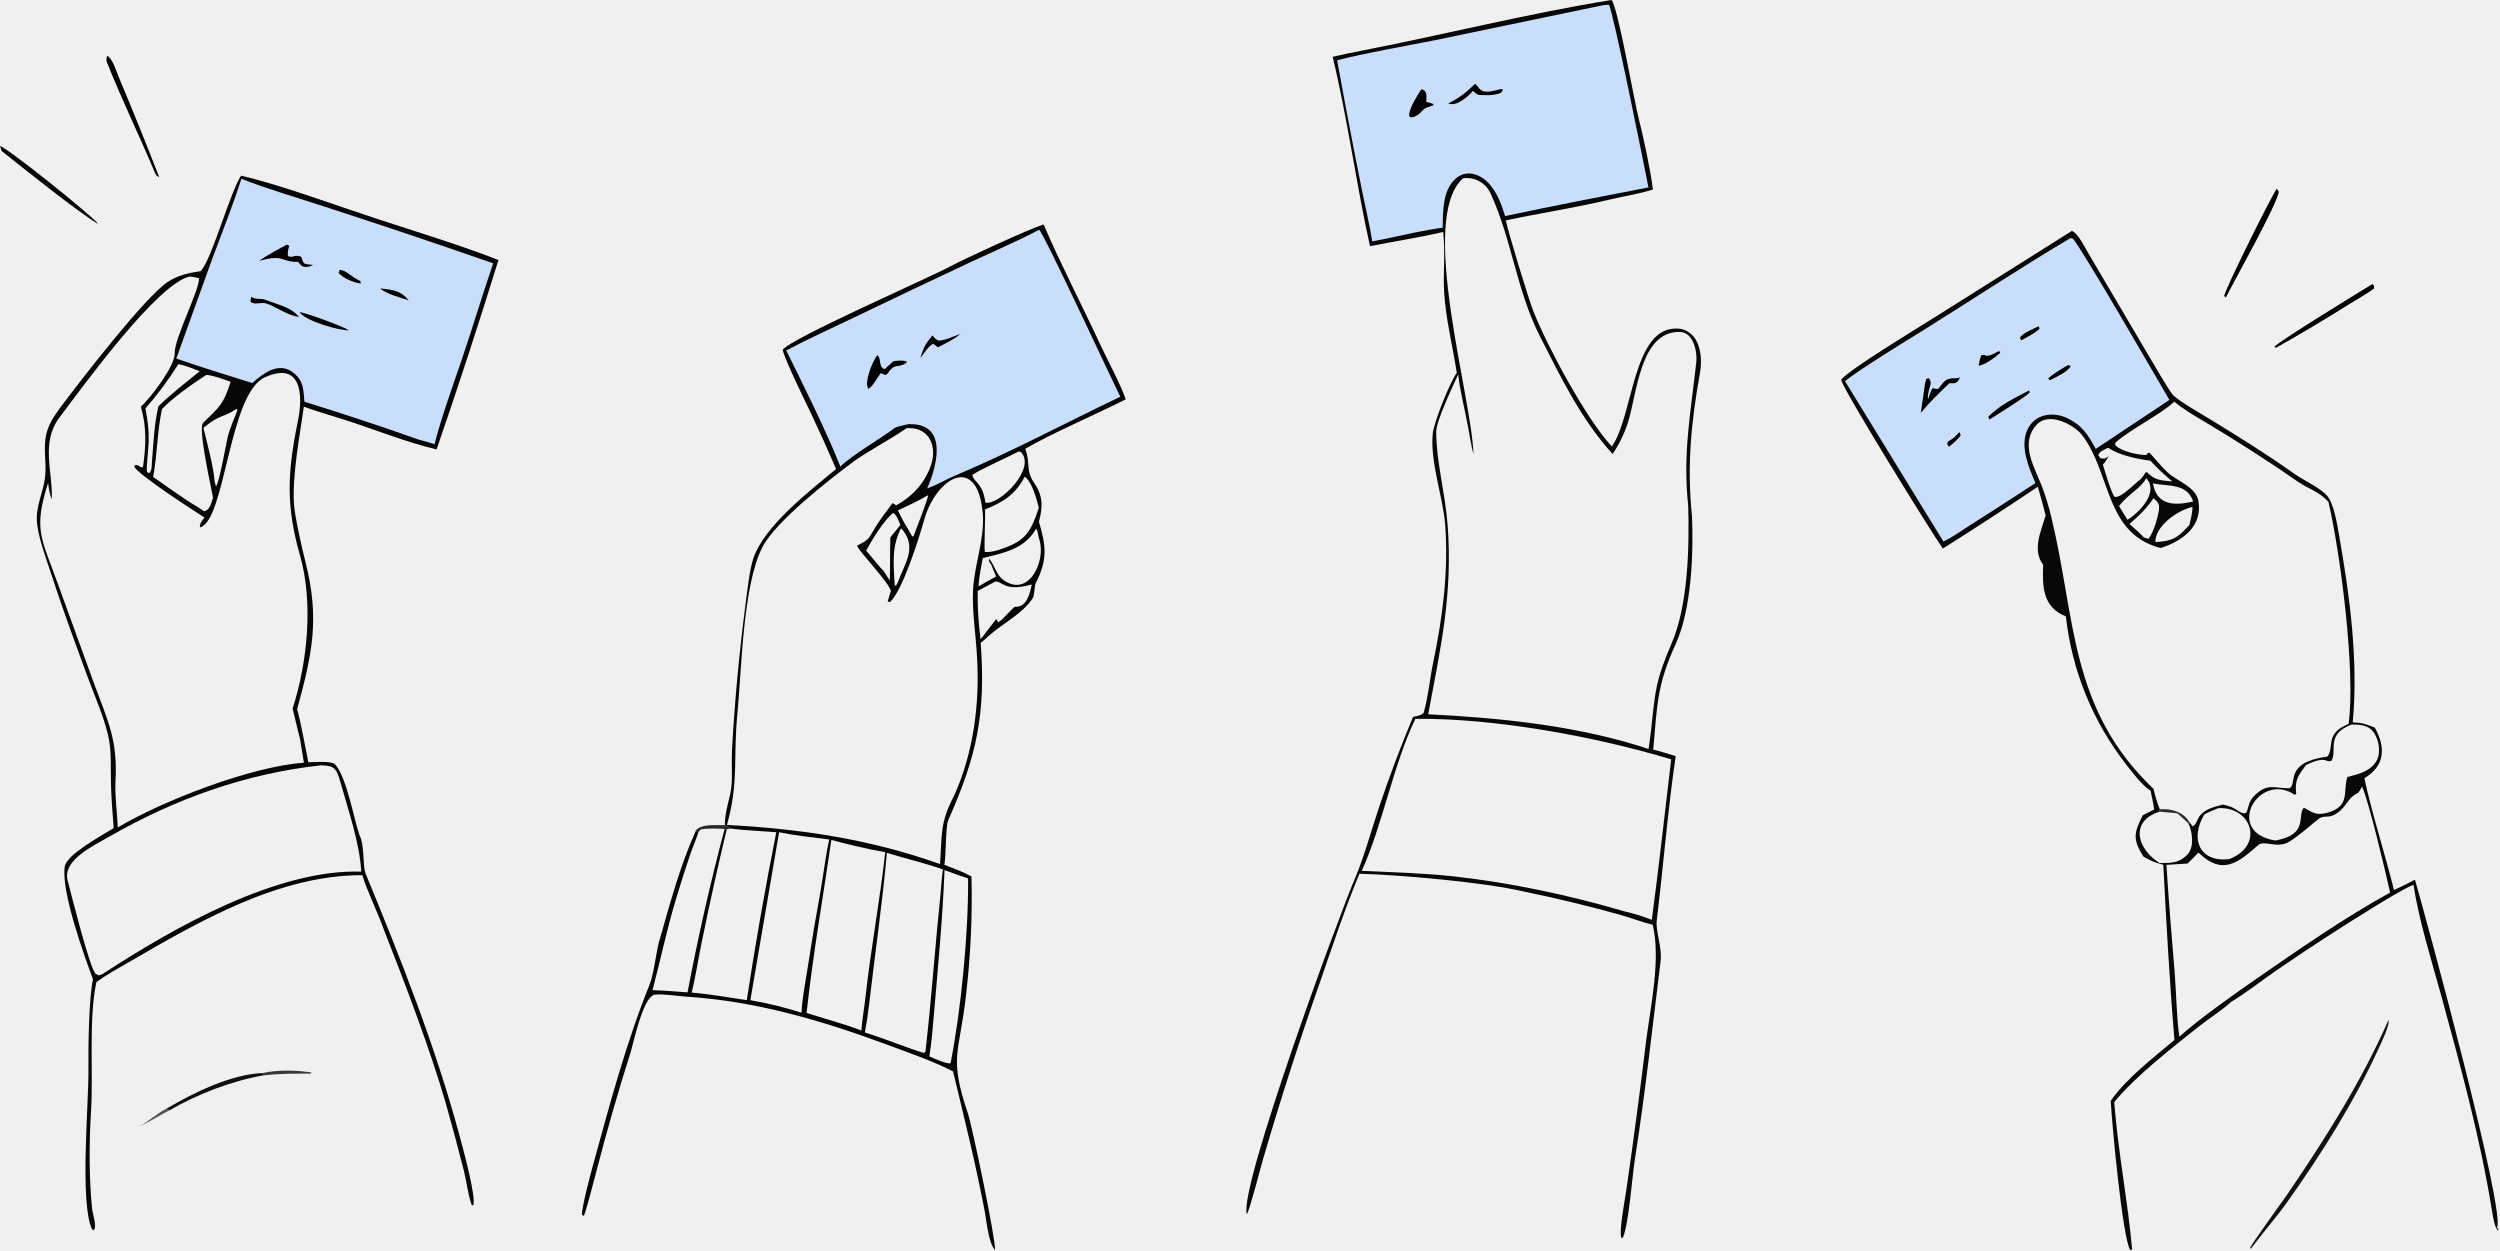
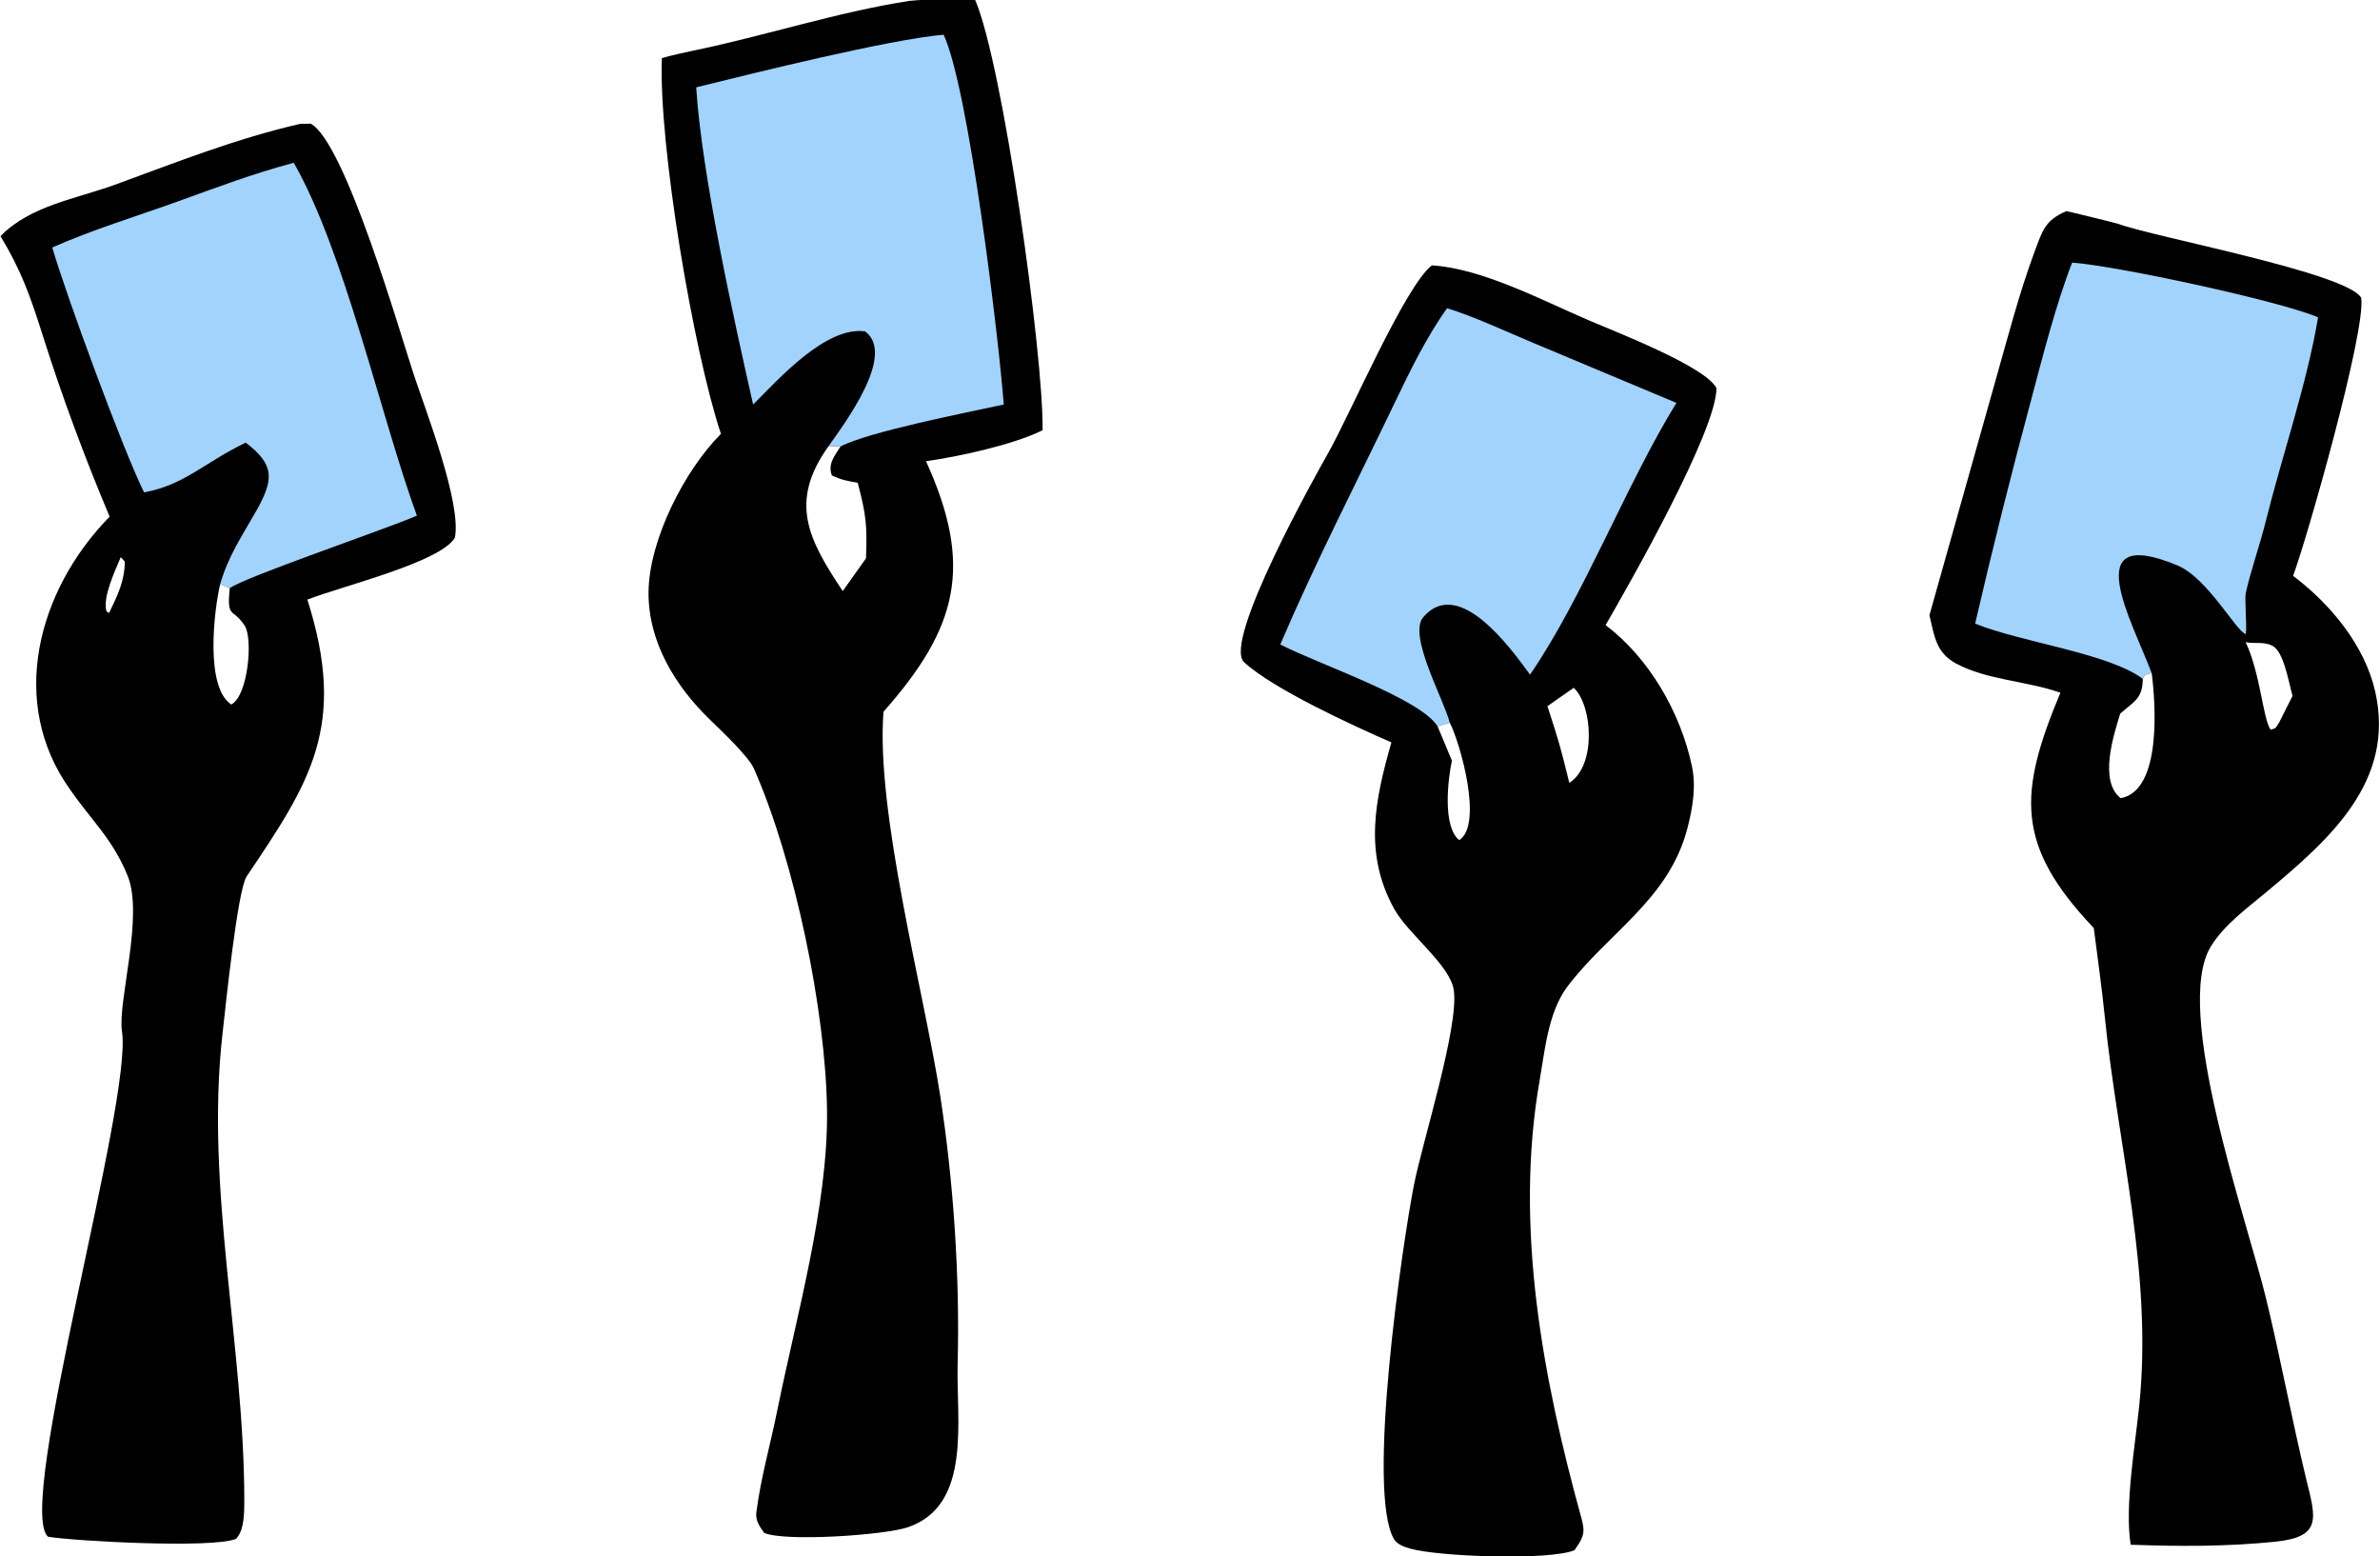
- <svg xmlns="http://www.w3.org/2000/svg" width="1293" height="647" viewBox="0 0 1293 647" fill="none">
-   <path d="M833.46 0C836.666 2.955 845.303 52.795 847.52 61.207C849.608 69.141 854.013 89.647 854.887 98.022C847.578 100.35 839.107 101.634 831.626 103.421C814.221 107.584 796.16 110.272 778.799 113.994C780.251 120.824 790.65 154.935 793.127 161.155C800.356 179.334 820.519 216.977 833.655 230.911C844.877 214.967 844.292 168.873 867.626 169.929C870.796 170.061 873.764 171.518 875.808 173.945C879.881 178.769 880.292 186.888 879.267 192.628C874.66 218.398 872.414 240.696 875.093 266.849C875.916 286.123 874.876 315.126 866.694 333.01C856.873 354.501 857.14 364.676 855.053 387.697C858.729 388.565 862.997 389.961 866.665 391.059C862.607 418.821 860.267 448.061 856.873 475.988C856.187 481.646 859.732 490.022 858.873 497.002C854.656 531.229 850.893 565.55 845.556 599.625C844.09 609.009 842.458 632.74 839.367 640.145L838.558 640.231C837.258 636.655 840.32 621.189 841.014 616.226C844.812 590.191 848.279 564.105 851.427 537.976C853.811 519.706 859.003 495.954 854.793 478.303C850.135 477.228 842.422 474.357 837.071 472.896C821.01 468.449 804.804 464.538 788.483 461.166C767.389 456.243 724.449 452.516 703.116 451.889C695.815 469.259 688.947 489.936 682.729 507.895C672.048 538.287 662.183 568.96 653.142 599.878C652.29 602.891 646.05 626.831 644.88 627.922C640.504 614.926 692.601 473.164 701.108 453.567C705.037 444.527 710.099 426.867 713.363 417.146C718.628 401.496 724.449 386.036 730.804 370.797C732.912 370.294 734.877 370.127 736.321 368.655C738.74 360.272 739.477 351.11 741.246 342.66C746.121 319.164 749.233 295.757 747.457 271.666C746.381 257.02 739.535 238.943 741.022 224.218C741.629 218.243 749.999 197.435 753.451 192.848C751.414 179.658 747.637 164.255 746.915 151.172C746.301 140.054 747.594 131.731 746.431 119.958C733.468 123.029 721.531 124.701 708.546 127.323C701.484 95.432 696.782 60.491 689.25 29.382C694.435 28.128 700.184 27.008 705.434 25.978C747.847 17.659 790.895 6.853 833.46 0ZM754.18 193.615C751.407 199.804 742.806 217.655 742.821 223.321C742.849 239.12 747.435 254.635 748.713 271.5C751.436 307.35 745.131 334.683 738.668 369.425C776.25 371.271 816.742 375.399 852.633 387.378C853.074 384.143 853.644 380.546 853.977 377.333C856.179 356.572 856.302 352.04 864.607 332.652C873.157 312.69 873.728 283.03 873.143 261.66C870.247 234.732 874.4 213.77 877.324 187.28C877.945 181.648 875.678 171.324 868.341 171.696C848.163 171.617 846.625 204.053 842.003 218.428C840.147 224.247 837.461 229.765 834.023 234.814C817.702 216.815 807.419 195.439 796.413 173.851C784.403 150.3 781.919 123.909 770.891 99.98C768.277 94.318 762.5 91.469 756.715 92.189C733.216 113.021 761.286 205.235 762.081 234.966C761.243 232.245 759.828 223.829 759.221 220.51C757.719 212.185 754.989 201.849 754.18 193.615ZM840.219 471.382C846.011 472.751 848.755 473.594 854.309 475.728C857.999 448.24 861.039 420.261 864.333 392.731C825.133 380.947 773.253 371.362 732.053 371.778C720.556 395.543 715.082 426.725 704.293 450.408C719.834 451.101 736.798 451.591 752.209 453.299C781.406 456.539 812.149 463.086 840.219 471.382Z" fill="black" fill-opacity="0.965" />
-   <path d="M828.946 2.723C829.986 2.557 831.062 2.534 832.117 2.474C834.038 4.392 850.843 87.892 852.576 96.938C827.589 101.781 803.468 106.392 778.445 111.761C776.654 106.09 774.943 101.101 771.274 96.322C766.732 90.413 758.629 86.76 752.397 92.803C746.07 98.937 746.294 109.533 746.15 117.769C741.896 118.275 736.906 119.303 732.638 120.069C725.019 121.75 717.386 123.343 709.738 124.849C708.193 115.307 705.947 106.137 704.069 96.682C699.7 74.892 695.533 53.06 691.576 31.189C705.506 27.494 727.756 23.679 742.25 20.778L828.946 2.723Z" fill="#C8DEFB" />
-   <path d="M735.173 46.122C738.459 46.955 737.664 49.813 737.679 52.69L741.326 53.73L741.29 54.467C736.559 56.177 737.599 55.172 733.844 59.075C732.024 60.101 731.223 60.851 729.273 60.627L728.738 59.487C729.287 55.198 732.819 49.732 735.173 46.122Z" fill="black" />
-   <path d="M762.803 43.456C764.211 43.897 764.442 45.528 765.908 46.529C768.919 48.59 773.368 46.541 776.798 46.004L777.297 46.641L776.257 48.047C774.437 48.838 771.216 49.315 769.259 49.213C764.377 48.958 764.94 49.882 761.821 46.987C759.279 49.97 753.314 55.314 749.017 53.496C754.801 50.636 758.188 47.958 762.803 43.456Z" fill="black" />
-   <path d="M124.667 90.85C145.089 95.586 173.613 106.188 194.408 113.002C213.4 119.226 239.493 127.226 257.797 134.489C247.666 167.307 237.003 199.96 225.813 232.431C209.379 228.587 192.848 221.672 176.691 216.645C170.137 214.606 163.607 212.653 157.141 210.344C154.968 225.949 151.166 245.187 152.028 260.522C152.384 266.862 156.244 283.797 158.042 290.915C165.454 320.257 161.469 338.123 153.676 366.851C155.46 372.836 158.111 387.56 159.494 394.264C162.35 394.136 171.727 393.473 173.339 395.333C179.513 402.453 182.981 423.734 186.027 432.219C188.606 436.954 187.501 447.956 189.084 451.797C207.273 495.932 225.03 540.663 237.527 586.795C239.035 592.365 246.684 620.011 244.68 623.472L243.945 623.161C242.237 618.624 241.267 611.039 239.99 605.773C236.998 593.954 233.836 582.172 230.504 570.44C222.542 542.874 209.244 507.982 198.593 480.972C195.642 472.475 189.381 459.65 187.394 452.635C144.396 452.588 103.465 476.233 67.216 497.283C61.492 500.606 55.158 504.081 49.85 507.939C45.734 527.386 48.335 554.526 47.074 574.789C46.08 590.761 46.011 609.103 47.62 625.061C47.917 628.001 50.31 634.286 48.499 636.294L47.584 635.774C41.111 621.839 45.971 570.578 45.745 552.727C45.608 541.964 45.933 516.521 48.086 506.422C43.554 494.394 31.464 460.816 33.495 448.175C34.503 441.905 52.462 432.217 58.796 428.305C58.163 420.612 57.603 412.845 57.383 405.128C57.151 397 57.795 388.164 55.901 380.22C53.484 370.091 48.95 359.955 45.351 350.179C38.653 331.977 31.96 313.823 25.98 295.369C23.455 287.579 20.332 279.459 19.229 271.317C18.005 262.288 22.455 254.948 23.356 246.342C24.17 238.564 22.003 230.946 24.295 223.2C25.952 217.603 29.472 213.081 32.925 208.487C42.806 195.345 75.032 153.686 86.613 145.9C91.901 142.345 97.502 141.142 103.693 140.263C109.105 135.409 118.998 99.41 124.667 90.85ZM157.183 394.495L155.199 382.354L151.33 366.495C159.016 342.64 162.153 311.68 155.147 287.226C147.741 261.377 148.684 243.904 154.101 217.626C156.845 204.317 155.935 186.598 136.989 195.143C118.243 203.596 116.621 269.437 103.403 272.774C103.24 270.695 104.345 269.668 105.736 267.658C98.927 263.294 73.768 247.022 69.547 241.674L69.613 240.542C72.906 240.35 72.124 242.437 73.992 241.413C75.445 230.481 76.02 221.24 72.841 210.359C78.138 205.583 90.633 189.043 90.349 182.709C90.014 175.275 103.756 148.744 102.862 143.859C101.202 143.505 99.868 143.208 98.183 143.009C81.279 146.59 42.44 200.543 30.849 215.793C20.9 228.881 27.377 243.957 26.797 258.33C25.551 255.414 25.336 252.908 24.873 249.781C17.215 273.781 21.32 278.112 29.56 300.938L48.605 353.413C55.996 373.534 60.987 382.707 59.709 404.704C59.354 410.815 60.674 421.359 60.918 427.972C83.545 414.353 130.14 396.264 157.183 394.495ZM166.039 395.817C126.719 400.131 90.494 413.227 56.341 432.793C48.194 437.461 32.263 444.93 34.968 455.3C36.895 462.685 46.054 499.429 49.355 503.583L51.067 504.486C52.51 504.03 52.769 504.052 54.011 503.135C90.124 479.603 143.474 449.378 186.844 450.808C186.016 436.04 180.155 419.042 176.087 404.665C174.137 397.773 173.215 395.955 166.039 395.817ZM75.231 211.228C76.376 217.848 77.023 221.527 76.894 228.379C76.825 231.999 75.585 241.562 76.017 244.209L77.182 244.69C78.764 242.891 78.362 241.295 78.624 238.431C79.35 229.173 79.787 219.12 81.926 210.151C88.251 203.905 96.309 197.679 103.289 192.017C99.713 190.625 96.025 189.02 92.268 188.338C87.2 196.405 81.504 204.058 75.231 211.228ZM83.762 211.618C81.263 223.271 81.43 234.742 79.203 246.647C86.362 251.615 95.273 258.235 102.66 262.461L105.519 264.426C108.642 263.833 109.087 260.416 110.18 257.475C109.385 252.731 102.256 221.441 105.026 218.722C113.535 210.369 115.452 209.434 119.287 197.466C115.69 196.208 110.348 194.123 106.692 193.902C100.154 198.133 88.951 205.927 83.762 211.618ZM110.965 248.811L111.684 251.61C113.616 249.25 116.84 229.338 118.077 224.871C119.342 220.294 121.352 216.232 122.831 211.96L122.308 211.477C115.254 216.305 113.736 214.092 105.209 221.315C106.92 228.288 110.65 242.238 110.965 248.811Z" fill="black" fill-opacity="0.969" />
-   <path d="M124.857 92.454C136.501 97.219 154.914 102.624 167.494 106.759C196.797 116.258 225.997 126.072 255.09 136.199C249.261 153.046 243.987 170.978 238.129 188.008C233.901 200.298 227.726 217.624 224.749 229.744C222.124 228.839 218.703 227.962 215.974 227.183C197.901 220.695 175.819 213.497 157.438 207.76C156.998 203.071 157.147 198.507 153.913 194.836C145.935 185.778 137.052 192.263 130.483 198.102C118 194.227 103.391 189.694 91.174 185.45L109.897 133.534C114.827 120.191 120.621 105.858 124.857 92.454Z" fill="#C8DEFB" />
-   <path d="M147.956 126.711C148.936 126.517 148.433 126.552 149.599 127.134C148.973 129.407 148.73 130.008 148.874 132.341C151.335 133.885 152.317 131.218 155.864 132.847C157.012 137.372 157.641 136.413 162.044 137.039C160.133 137.925 157.551 138.678 155.833 137.347L154.185 135.455C144.218 135.353 147.438 131.354 134.117 134.901C137.611 132.215 143.939 128.947 147.956 126.711Z" fill="black" />
-   <path d="M129.902 153.549C133.232 155.318 134.526 154.004 137.45 155.139C142.652 157.158 149.332 158.643 153.307 162.477C153.764 162.909 154.216 163.346 154.664 163.786C149.83 163.844 142.281 158.306 137.663 156.935C135.033 156.154 131.763 157.941 129.543 156.06L129.902 153.549Z" fill="black" />
-   <path d="M154.99 161.412C158.198 161.77 177.23 168.684 180.422 170.814C175.735 171.184 157.219 165.753 154.99 161.412Z" fill="black" />
-   <path d="M175.646 139.58C179.301 139.795 181.206 142.967 186.439 145.404L186.605 146.629C182.967 146.228 177.691 143.94 175.146 141.276L175.646 139.58Z" fill="black" />
-   <path d="M196.633 149.169C203.019 149.857 207.368 150.277 211.347 155.305C207.103 153.975 199.323 151.821 196.633 149.169Z" fill="black" />
-   <path d="M1071.59 119.419C1074.88 120.75 1078.17 127.766 1080.22 131.195L1111.6 184.457C1114.63 189.52 1120.46 199.811 1123.62 204.007C1125.72 206.791 1139.83 214.867 1143.52 217.125C1158.05 226.001 1172.39 234.938 1186.3 244.805C1191.22 248.29 1198.15 251.323 1202.63 255.441L1203 255.782C1207.12 259.556 1208.92 272.019 1209.9 277.618C1215.4 308.884 1219.75 341.787 1216.85 373.565C1221.97 373.844 1223.57 374.435 1228.29 376.345C1233.92 386.779 1233.6 395.977 1222.88 402.49C1226.24 418.9 1233.83 442.695 1238.16 460.293C1241.51 458.894 1245.7 456.638 1249.02 454.977C1254.81 474.896 1296.32 627.488 1291.4 635.182L1291.57 635.702L1292.14 634.936C1292.07 635.911 1292.26 635.861 1291.82 636.41C1290.11 634.481 1289.29 628.875 1288.86 626.217C1282.85 588.855 1272.8 552.265 1262.85 515.835C1257.86 497.536 1251 476.139 1248.28 457.618C1242.96 459.697 1232.73 466.123 1227.48 469.296C1210.46 479.756 1193.71 490.652 1177.24 501.972C1170.5 506.588 1160.61 514.289 1153.98 518.125C1150.29 521.765 1141.66 527.342 1137.18 530.933C1123.45 541.935 1104.54 556.469 1093.46 570.051C1095.61 596.88 1100.51 621.073 1102.73 646.263L1101.72 646.552C1097.67 639.538 1092.3 581.219 1091.67 569.371C1099.51 557.929 1113.92 546.883 1124.63 537.882C1122.16 508.863 1120.38 476.566 1118.86 447.283C1114.17 445.943 1112.9 445.492 1108.65 443.109C1102.98 434.35 1103.58 430.734 1108.24 421.655L1114.13 418.692C1113.77 415.797 1112.86 411.857 1112.27 408.907C1108.37 406.761 1102.45 399.027 1099.61 395.327C1082.35 373.191 1071.57 346.701 1068.46 318.803C1056.36 313.995 1056.26 303.201 1056.74 292.115C1050.98 284.566 1055.51 274.94 1058.01 266.626C1056.78 261.636 1055.43 256.678 1053.95 251.756C1037.74 262.649 1021.37 273.305 1004.84 283.717C998.974 275.488 952.704 200.685 952.213 196.375C956.597 190.971 991.369 169.913 999.58 164.752L1071.59 119.419ZM1113.81 408.015C1114.86 412.33 1115.43 414.469 1117.08 418.557L1116.88 419.798C1101.37 424.71 1105.22 439.157 1117.01 446.399C1122.75 446.273 1126.86 446.529 1131.23 442.11C1135.02 438.287 1133.95 430.29 1131.89 425.903L1132.35 425.237L1134.03 427.36C1135.42 426.906 1136.03 425.042 1136.93 423.269C1139.32 418.601 1144.89 417.398 1149.71 416.107C1151.19 416.475 1154.33 417.292 1155.45 418.047C1165.45 424.76 1159.89 417.204 1166.26 411.219C1173.13 404.767 1176.22 407.83 1184.18 407.684C1188.41 405.265 1181.12 394.326 1203.7 391.298C1207.56 386.611 1202.12 379.403 1214.67 374.43C1218.44 348.043 1210.49 286.09 1204.26 259.517C1198.54 253.524 1194.46 253.296 1188.47 249.131C1172.83 238.245 1156.9 228.096 1140.55 218.314C1135.1 215.055 1129.41 211.815 1124.54 207.739C1117.08 214.675 1102.46 221.626 1094.1 228.888L1094.03 230.165C1096.64 233.366 1106.09 235.453 1110.15 235.312L1110.91 234.173L1111.88 234.266C1114.25 236.939 1118.66 242.143 1121.08 244.35C1125.88 248.755 1135.57 251.75 1136.96 258.874C1139.58 272.278 1128.21 280.124 1117.42 283.434C1088.68 275.955 1091.92 245.066 1077.07 225.305C1072.69 219.486 1059.65 212.874 1053.43 219.582C1044.25 229.488 1052.5 242.003 1056.26 252.001C1058.12 257.012 1059.67 262.129 1060.91 267.326C1073.73 320.235 1070.22 366.513 1113.81 408.015ZM1137.02 440.952C1135.27 442.752 1133.23 444.934 1131.43 446.628L1120.47 447.301C1121.66 465.656 1123.14 484.242 1124.71 502.564C1125.4 510.633 1125.88 528.744 1127.18 536.141C1137.62 526.808 1155.53 514.173 1167.17 506.111C1188.46 491.36 1213.39 474.077 1236.15 461.646C1234.18 452.445 1225.03 413.889 1221.65 406.844C1220.99 407.971 1220.17 409.86 1219.2 410.301C1214.5 412.437 1213.71 416.956 1209.07 420.344C1204.44 423.727 1202.37 421.281 1199.36 423.422C1194.11 427.508 1189.73 431.714 1184.1 435.268C1177.96 439.144 1171.1 434.394 1168.08 436.986C1157.92 445.717 1149.86 453.358 1137.02 440.952ZM1095.96 261.681C1097.32 263.911 1098.91 266.711 1100.34 268.833C1106.46 265.042 1116.77 254.603 1110.01 247.294C1107.56 252.288 1101.31 255.013 1095.96 261.681ZM1113.52 249.957C1115.2 260.669 1123.53 261.602 1132.54 259.776C1133.14 259.661 1133.73 259.519 1134.32 259.353C1130.97 249.601 1121.15 251.785 1113.52 249.957ZM1132.4 271.454C1133.03 268.616 1133.99 265.018 1133.93 262.193C1126.19 263.907 1114.63 272.107 1114.74 280.363C1123.74 279.915 1126.41 278.108 1132.4 271.454ZM1108.84 278.015L1111.16 278.665C1113.68 275.951 1116.65 266.205 1116.69 262.249C1116.7 259.961 1115.39 259.265 1113.83 257.679C1109.71 263.456 1106.76 266.395 1101.36 270.98C1103.75 273.117 1106.76 275.673 1108.84 278.015ZM1089.92 231.713C1087.57 233.078 1086.1 233.331 1085.22 235.401L1086.37 237.002C1089.09 237.292 1087.98 237.425 1090.75 236.035C1089.66 237.233 1089.24 238.608 1087.61 240.335C1088.7 243.787 1091.82 254.671 1093.65 256.976C1097.04 257.72 1103.72 250.362 1106.97 247.995L1107.26 247.673C1108.5 246.313 1108.75 245.942 1109.62 244.343L1110.47 244.25C1114.59 248.611 1117.96 248.441 1123.55 249.008C1119.26 245.347 1115.98 242.531 1112.19 238.262C1105.98 237.577 1095.65 235.346 1090.63 231.748L1089.92 231.713ZM1152.95 444.343C1171.37 437.237 1164.56 417.119 1147.38 417.974C1144.85 418.989 1142.53 419.85 1140.14 421.173C1132.52 433.673 1137.41 446.139 1152.95 444.343ZM1216.22 374.755C1202.55 379.924 1209.09 388.202 1205.82 393.47C1204.56 393.813 1204.27 393.799 1203.03 393.304C1200.21 392.179 1195.53 394.337 1192.7 395.634C1188.61 401.168 1186.76 403.349 1187.6 410.522L1186.89 411.097C1168.46 398.545 1149.87 430.292 1176.75 434.712C1194.45 431.627 1187.8 421.656 1191.58 417.716C1196.17 420.353 1198.05 421.799 1203.43 420.413C1216.08 417.151 1211.49 408.843 1214.11 401.853C1219.8 400.389 1226.15 398.907 1229.2 393.405C1232.02 388.339 1229.81 378.393 1224.32 375.96C1221.7 374.801 1219.03 374.68 1216.22 374.755Z" fill="black" fill-opacity="0.965" />
-   <path d="M1070.85 123.149L1071.96 123.322C1075.44 126.244 1116.82 197.974 1122 206.839L1083.91 232.169C1080.04 225.006 1076.96 220.016 1069.37 216.344C1061.52 212.545 1051.86 214.207 1048.32 222.831C1044.8 231.4 1049.35 241.872 1052.72 249.837C1041.83 256.953 1030.89 264.01 1019.91 271.007C1014.72 274.216 1010.77 277.372 1005.12 280.063L954.235 197.136C961.544 191.116 986.69 175.803 995.832 170.103C1020.39 154.785 1046.04 137.792 1070.85 123.149Z" fill="#C8DEFB" />
-   <path d="M1012.66 195.62L1013.76 195.023C1012.26 198.464 1011.5 198.274 1008.17 198.223C1002.46 203.777 998.475 207.429 993.435 213.558L995.421 199.849C995.486 198.35 995.904 197.354 996.359 195.937L997.464 195.571C1000.31 198.23 996.446 201.759 997.175 206.539C997.955 204.175 998.309 202.8 999.66 200.644C1000.98 201.187 1000.93 201.131 1002.38 201.177C1006.4 196.232 1006.23 195.52 1012.66 195.62Z" fill="black" />
-   <path d="M1049.4 201.964L1049.81 202.937C1047.43 205.542 1032.71 214.515 1028.89 216.996L1028.37 215.461C1035.22 208.884 1041.08 206.406 1049.4 201.964Z" fill="black" />
-   <path d="M1033.58 181.69L1034.55 181.864L1034.35 182.65C1031.74 184.94 1026.77 188.679 1023.35 189.137C1023.75 186.951 1023.87 185.765 1024.78 183.698L1026.83 183.556L1026.53 183.933C1029.1 184.406 1031.1 182.943 1033.58 181.69Z" fill="black" />
-   <path d="M1069.49 188.861L1070.97 189.245C1069.99 192.068 1062.99 195.25 1060.16 196.689L1059.33 195.801C1061.84 193.269 1066.34 190.784 1069.49 188.861Z" fill="black" />
-   <path d="M1054.41 168.747C1054.59 168.992 1054.72 169.701 1054.81 170.046C1052.78 172.178 1048.2 174.471 1045.49 175.999L1044.64 174.844C1045.89 172.314 1051.43 170.244 1054.41 168.747Z" fill="black" />
-   <path d="M1013.29 223.503C1013.74 223.969 1013.79 224.359 1014.05 225.04C1012.83 227.242 1010.01 229.346 1007.99 231.073L1007.1 229.676L1007.44 228.441C1010.23 226.705 1011.19 226.04 1013.29 223.503Z" fill="black" />
-   <path d="M1117.08 418.556C1122.93 418.103 1129.29 419.82 1132.35 425.237L1131.89 425.903C1130 424.098 1128.02 422.363 1126.08 420.625L1116.88 419.797L1117.08 418.556Z" fill="black" fill-opacity="0.804" />
-   <path d="M432.428 242.569C428.266 232.898 423.939 223.299 419.45 213.777C416.447 207.553 406.214 186.767 404.788 180.945C408.457 175.244 480.233 143.792 491.361 137.84C498.647 133.942 531.841 118.54 539.75 116.078C548.66 136.863 559.391 157.353 568.907 177.895C572.619 185.91 579.457 198.523 582.243 206.516C568.628 213.445 541.702 225.208 530.213 232.168C533.187 239.532 530.132 242.932 535.058 250.085C539.511 256.55 539.357 262.369 537.332 269.796C541.05 282.402 541.9 289.467 535.661 301.629C534.967 302.982 535.139 307.884 534.091 309.445C528.861 317.248 519.818 321.806 512.689 327.722C510.888 329.216 509.045 331.113 507.219 332.497C509.918 369.506 505.167 391.048 490.421 424.216C489.102 427.183 489.282 442.575 488.453 447.293C493.062 449.089 498.175 450.894 502.452 453.307C502.952 473.777 502.011 494.256 499.635 514.592C496.259 545.2 490.546 546.088 500.619 575.923C502.837 582.49 515.305 642.355 514.594 646.48C511.232 642.926 510.251 631.483 509.281 626.383C504.654 602.067 498.703 578.192 492.914 554.129C483.101 549.007 468.648 543.957 458.226 540.1C424.897 527.754 390.859 517.785 355.206 515.495C351.418 515.249 340.153 513.602 337.916 514.671C332.069 517.474 327.686 539.442 325.997 544.766C319.563 565.037 313.981 584.513 308.647 605.05C307.752 608.511 302.907 627.228 301.981 628.839L301.013 628.319C300.675 625.213 305.462 607.08 306.518 603.259C315.212 571.784 323.636 539.811 335.864 509.506C338.561 502.824 339.212 491.547 341.621 484.421C346.67 466.659 351.945 447.451 359.49 430.581C359.848 429.78 359.627 430.408 359.909 429.436L361.181 430.528C360.536 432.797 358.2 438.377 357.266 441.09C354.536 449.062 351.97 457.09 349.571 465.168C344.569 481.847 341.84 495.679 337.483 512.1C343.547 512.309 349.549 512.8 355.599 513.248C360.973 484.844 367.367 456.642 374.769 428.697L375.863 428.935C371.25 448.181 366.966 467.504 363.015 486.897C361.281 495.13 359.71 505.511 357.737 513.342C368.29 514.353 375.914 515.712 386.236 517.272C390.66 488.21 395.751 459.252 401.504 430.422C394.954 429.876 383.855 429.402 377.87 428.526C376.873 427.547 376.163 427.336 374.906 426.773C374.869 418.811 377.695 413.239 378.332 406.385C378.812 401.218 378.254 393.129 378.611 387.22C380.015 362.515 382.305 337.868 385.477 313.327C386.394 306.623 387.634 294.665 389.658 288.721C395.432 271.755 418.993 253.794 432.428 242.569ZM375.963 426.658C414.019 428.658 450.024 433.996 486.184 446.904C487.256 431.448 486.106 425.533 493.39 411.678C503.551 389.375 506.879 363.253 505.267 338.976C504.65 327.856 502.681 315.971 503.276 304.879C503.966 292.029 509.362 278.548 508.283 265.69C505.644 234.22 484.119 246.911 477.944 268.985C475.325 278.349 466.694 305.789 460.324 311.333L459.125 311.181C459.206 310.635 460.724 305.284 460.789 305.88C460.33 301.684 443.474 284.411 443.279 282.189C449.062 279.335 449.055 279.001 452.292 273.439C454.656 269.377 458.753 264.09 461.613 260.218C462.473 260.664 462.747 260.823 463.531 261.39C472.036 256.614 478.619 249.562 481.663 240.073C484.51 231.196 480.975 221.532 470.419 221.419L469.889 221.408C469.555 221.416 469.22 221.424 468.885 221.433C461.395 226.755 447.639 234.12 441.599 238.613C429.081 247.927 401.273 269.543 394.32 282.97C384.159 302.594 383.548 347.056 381.338 369.651C379.158 391.937 382.204 404.594 375.963 426.658ZM458.702 441.096C456.371 467.332 452.489 493.592 449.464 519.771C448.914 524.525 448.194 529.307 447.314 534.01C457.977 537.268 467.899 541.581 477.811 544.579L478.635 543.965C481.773 516.622 483.66 489.143 486.503 461.767C486.921 457.743 487.014 453.664 487.702 449.673C478.005 446.291 468.419 444.092 458.702 441.096ZM445.494 532.991C445.934 527.133 446.966 521.664 447.6 515.907C450.33 491.092 455.152 465.423 457.836 440.744C449.614 439.377 438.198 436.639 429.971 434.418C425.607 464.593 420.487 493.556 417.154 523.867C424.461 526.295 439.139 530.318 445.494 532.991ZM388.086 517.308C397.038 518.847 405.873 521.007 414.526 523.766C414.885 516.311 416.683 507.028 417.9 499.465C419.802 486.935 421.898 474.432 424.187 461.964C425.792 453.096 426.967 442.627 428.885 434.177C420.273 433.116 411.433 432.166 402.945 430.448L388.086 517.308ZM480.653 546.37C482.975 547.324 489.573 550.473 491.63 549.917C497.093 522.076 500.931 482.738 500.694 454.335C496.76 452.953 492.365 451.519 488.517 450.021C487.535 475.142 485.089 500.527 482.937 525.594C482.376 532.132 481.751 539.919 480.653 546.37ZM447.972 284.788C451.031 288.081 453.986 292.379 456.894 295.125L460.2 300.251C460.428 292.76 460.263 285.213 460.492 277.917L465.672 271.525C464.664 269.152 463.991 266.731 462.025 265.248C457.273 268.809 450.857 279.425 447.972 284.788ZM526.814 233.521C519.541 237.348 509.158 241.654 502.904 245.591C503.415 249.298 507.746 249.423 509.336 258.12L509.615 259.967C517.053 261.441 536.348 241.991 527.894 233.68L526.814 233.521ZM506.089 303.277C508.972 301.644 512.279 299.659 515.196 298.188L512.531 291.794C511.358 290.01 511.332 290.586 511.634 289.012C514.359 292.268 515.296 297.172 518.571 299.67C532.013 309.921 541.337 289.821 537.455 278.775C536.866 277.098 536.965 274.741 535.877 273.447C530.86 282.091 523.376 284.791 514.16 287.22C512.212 287.736 510.253 288.208 508.283 288.637C507.406 293.417 506.334 298.447 506.089 303.277ZM464.246 301.484C467.857 291.199 474.885 282.967 466.035 273.157C460.963 283.006 462.218 291.646 462.739 302.839L463.459 302.792L464.246 301.484ZM505.677 305.635C505.532 313.994 506.03 322.352 507.165 330.635L515.292 320.107C515.616 320.846 515.791 321.242 516.356 321.837L517.955 320.654C519.161 319.611 524.496 313.815 524.788 313.838C530.899 314.327 532.678 307.225 533.616 302.268C519.263 306.347 518.358 300.321 514.745 300.768L505.677 305.635ZM464.363 263.994C465.275 265.748 468.282 271.798 469.288 273.05L471.802 277.448L472.454 277.366C473.547 274.366 480.278 257.482 479.981 256.13C474.62 259.245 469.989 261.379 464.363 263.994ZM529.961 246.536C525.256 255.716 518.632 259.876 509.5 263.447C509.648 268.165 508.916 282.156 509.355 285.476C511.979 285.591 512.942 285.299 515.431 284.745C529.865 280.321 532.755 276.288 537.275 262.628C536.032 258.011 533.984 249.491 529.961 246.536Z" fill="black" fill-opacity="0.973" />
-   <path d="M537.433 118.841C539.503 119.804 575.433 197.313 579.407 205.195C550.992 218.748 522.804 233.886 493.852 246.017C488.855 248.111 484.766 250.825 479.527 252.57C479.552 252.65 495.282 218.925 470.407 219.372L469.69 219.39C468.26 219.683 463.602 220.687 462.614 221.432C454.59 227.473 441.431 234.795 434.618 241.311C428.623 225.679 414.26 196.454 406.63 181.273C417.314 175.566 430.217 169.734 441.238 164.439C461.639 154.606 482.092 144.883 502.597 135.27C513.994 129.948 526.429 124.629 537.433 118.841Z" fill="#C8DEFB" />
-   <path d="M453.8 183.656C456.046 185.779 454.153 189.664 457.512 190.947L462.073 186.815C464.831 186.516 466.17 186.227 468.928 186.891L468.682 187.829C463.498 190.631 463.466 187.767 459.801 192.028C459.359 193.243 459.102 193.202 457.985 193.956L455.526 193.004C453.516 195.577 451.364 199.915 449.094 201.155C446.81 197.685 451.261 186.781 453.8 183.656Z" fill="black" />
-   <path d="M482.281 173.453C483.505 174.944 483.631 175.254 485.289 176.141C488.706 176.219 493.18 173.892 496.67 172.702C493.421 175.593 488.993 177.601 485.086 179.616C484.309 178.993 483.49 178.405 482.689 177.81C480.264 178.77 477.931 182.768 475.972 185.25C477.771 179.54 478.422 178.066 482.281 173.453Z" fill="black" />
-   <path d="M1235.33 527.552C1236.23 529.986 1231.39 539.746 1230.19 542.361C1217.41 570.231 1200.91 596.389 1183.21 621.362C1177.21 629.822 1170.34 637.472 1164.21 645.765L1163.74 645.512C1164.29 643.518 1180.72 621.066 1183.2 617.425C1202.82 588.609 1221.24 559.503 1235.33 527.552Z" fill="black" fill-opacity="0.925" />
-   <path d="M1177.52 97.628L1178.58 99.042C1178.32 104.763 1155.01 146.166 1151.22 153.843L1150.31 153.025C1152.27 146.545 1174.51 101.972 1177.52 97.628Z" fill="black" />
-   <path d="M55.434 28.871C58.308 30.338 60.066 36.674 61.454 39.963C68.666 57.114 75.642 74.362 82.377 91.706C81.541 91.194 80.762 90.814 80.353 89.837C72.246 70.45 62.916 51.516 55.214 31.954C54.86 31.056 55.124 29.756 55.434 28.871Z" fill="black" />
-   <path d="M1227.04 146.895L1227.85 147.684L1227.86 149.2C1225.29 151.268 1217.75 155.62 1214.54 157.618C1202.21 165.372 1189.7 172.821 1177 179.959L1176.39 179.315C1177.65 177.122 1221.23 150.392 1227.04 146.895Z" fill="black" fill-opacity="0.98" />
-   <path d="M0 75.502C3.698 76.36 47.608 111.435 50.932 115.967C40.407 109.744 12.036 86.993 0.83 78.079C0.507 77.073 0.23 76.215 0 75.502Z" fill="black" fill-opacity="0.98" />
-   <path d="M86.066 573.417C100.152 565.138 119.29 555.675 135.826 554.967L136.118 556.231C120.538 558.817 101.403 566.113 87.787 574.233L86.066 573.417Z" fill="black" fill-opacity="0.933" />
-   <path d="M135.826 554.967C143.31 553.247 153.576 553.479 161.072 554.685L160.802 555.393L161.067 555.256C151.652 555.335 145.495 555.126 136.118 556.231L135.826 554.967Z" fill="black" fill-opacity="0.769" />
-   <path d="M359.909 429.436C363.214 425.95 369.452 426.93 374.906 426.773C376.163 427.336 376.874 427.547 377.87 428.526L375.863 428.935L374.769 428.697C371.207 428.611 365.51 428.203 362.249 429.084L361.181 430.528L359.909 429.436Z" fill="black" fill-opacity="0.839" />
-   <path d="M86.067 573.417L87.787 574.233C85.963 574.898 76.671 580.605 72.11 582.541C76.933 580.027 80.14 576.53 86.067 573.417Z" fill="black" fill-opacity="0.659" />
+ <svg xmlns="http://www.w3.org/2000/svg" preserveAspectRatio="none" overflow="visible" style="display: block;" width="94.1" height="61.5" viewBox="13.6 53.2 94.1 61.5" fill="none">
+   <g id="image 399 [Vectorized]" clip-path="url(#clip0_0_4)">
+     <path id="Vector" d="M0 0H118.942V118.942H0V0Z" fill="white" />
+     <path id="Vector_2" d="M49.554 53.235C50.372 53.15 51.317 53.177 52.148 53.18C53.245 55.681 54.864 67.228 54.822 70.205C53.675 70.779 51.478 71.255 50.212 71.43C52.099 75.573 51.469 78.014 48.532 81.332C48.218 85.289 50.139 92.43 50.773 96.504C51.301 99.894 51.555 103.711 51.463 107.101C51.402 109.35 52.036 112.69 49.505 113.564C48.578 113.884 44.621 114.146 43.814 113.79C43.643 113.552 43.464 113.3 43.503 112.991C43.676 111.624 44.06 110.296 44.333 108.946C45.074 105.271 46.343 100.863 46.299 97.099C46.253 93.173 45.019 87.218 43.403 83.57C43.193 83.097 42.111 82.073 41.674 81.651C40.298 80.32 39.219 78.563 39.242 76.588C39.267 74.532 40.668 71.784 42.104 70.35C41.005 67.04 39.632 58.894 39.769 55.497C40.151 55.387 40.607 55.285 40.999 55.204C43.835 54.62 46.697 53.678 49.554 53.235Z" fill="black" />
+     <path id="Vector_3" d="M41.126 56.652C43.43 56.084 48.73 54.765 50.909 54.571C51.91 56.722 53.096 66.636 53.286 69.19C51.855 69.499 47.919 70.271 46.83 70.849L46.366 70.826C46.989 69.94 49.048 67.211 47.801 66.297C46.25 66.092 44.41 68.159 43.377 69.19C42.595 65.73 41.345 60.091 41.126 56.652Z" fill="#A2D3FD" />
+     <path id="Vector_4" d="M46.366 70.827L46.83 70.85C46.587 71.24 46.324 71.538 46.491 71.993C46.892 72.179 47.081 72.203 47.512 72.284C47.848 73.552 47.888 73.965 47.84 75.268L46.92 76.564C45.573 74.539 44.766 73.048 46.366 70.827Z" fill="white" />
+     <path id="Vector_5" d="M25.471 58.095L25.89 58.09C27.257 58.846 29.422 66.388 29.966 68.025C30.432 69.43 31.855 73.087 31.585 74.454C31.004 75.432 27.137 76.358 25.752 76.901C27.347 81.901 25.853 84.127 23.352 87.841C22.989 88.379 22.513 93.049 22.398 94.055C21.701 100.162 23.263 106.41 23.259 112.547C23.259 112.995 23.256 113.707 22.928 114.028C21.989 114.413 16.525 114.115 15.496 113.941C14.196 112.754 18.854 96.737 18.423 93.968C18.242 92.803 19.3 89.41 18.643 87.809C18.037 86.333 17.242 85.67 16.355 84.385C13.938 80.988 15.048 76.576 17.934 73.621C16.939 71.257 16.055 68.878 15.281 66.432C14.803 64.924 14.442 63.891 13.619 62.534C14.8 61.321 16.623 61.06 18.169 60.493C20.605 59.601 22.933 58.679 25.471 58.095Z" fill="black" />
+     <path id="Vector_6" d="M25.214 59.634C27.224 63.139 28.659 69.682 30.083 73.583C28.753 74.155 23.253 76.015 22.68 76.452L22.302 76.293C22.642 75.145 23.14 74.438 23.724 73.408C24.434 72.152 24.47 71.576 23.315 70.696C21.711 71.464 20.883 72.378 19.296 72.662C18.458 70.969 16.241 64.938 15.666 62.983C17.259 62.277 18.937 61.771 20.576 61.182C22.176 60.607 23.568 60.073 25.214 59.634Z" fill="#A2D3FD" />
+     <path id="Vector_7" d="M22.304 76.293L22.683 76.453C22.559 77.687 22.805 77.206 23.275 77.931C23.609 78.449 23.409 80.699 22.746 81.047C21.697 80.367 22.062 77.322 22.304 76.293Z" fill="white" />
+     <path id="Vector_8" d="M18.375 75.221L18.534 75.398C18.529 76.178 18.241 76.743 17.912 77.431L17.809 77.365C17.653 76.796 18.144 75.779 18.375 75.221Z" fill="white" />
+     <path id="Vector_9" d="M95.3 61.546C95.34 61.544 97.274 62.019 97.354 62.049C98.742 62.569 106.431 63.99 106.957 64.975C107.149 66.299 104.798 74.54 104.263 75.963C105.741 77.072 107.102 78.715 107.513 80.546C108.312 84.105 105.682 86.395 103.21 88.459C102.44 89.102 101.552 89.741 101.017 90.602C99.479 93.077 102.44 101.421 103.192 104.512C103.773 106.904 104.216 109.323 104.795 111.716C105.171 113.229 105.393 113.949 103.571 114.137C101.651 114.335 99.767 114.327 97.842 114.258C97.601 112.74 98.014 110.375 98.18 108.767C98.72 103.528 97.343 98.557 96.819 93.394C96.701 92.226 96.533 91.049 96.384 89.883C93.275 86.612 93.401 84.553 95.064 80.58C93.704 80.108 92.163 80.083 90.94 79.428C90.144 79.001 90.082 78.343 89.885 77.519L92.463 68.367C92.948 66.665 93.423 64.816 94.035 63.169C94.37 62.267 94.469 61.908 95.3 61.546Z" fill="black" />
+     <path id="Vector_10" d="M95.528 63.58C97.242 63.7 103.729 65.088 105.251 65.744C104.824 68.325 103.82 71.245 103.18 73.819C102.961 74.704 102.597 75.732 102.397 76.616C102.337 76.885 102.442 77.791 102.396 78.263C102.024 78.179 100.889 76.046 99.687 75.547C95.708 73.897 97.903 77.754 98.671 79.801L98.396 79.883L98.323 80.035C96.991 79.024 93.496 78.585 91.693 77.85C92.37 74.924 93.099 72.01 93.879 69.11C94.354 67.334 94.869 65.274 95.528 63.58Z" fill="#A2D3FD" />
+     <path id="Vector_11" d="M98.323 80.033L98.397 79.882L98.672 79.8C98.832 81.006 99.079 84.458 97.446 84.749C96.586 84.074 97.153 82.301 97.428 81.408C97.992 80.911 98.308 80.818 98.323 80.033Z" fill="white" />
+     <path id="Vector_12" d="M102.387 78.582C102.735 78.659 103.09 78.542 103.452 78.729C103.895 78.958 104.081 80.133 104.242 80.706L103.713 81.757C103.54 82.013 103.63 81.959 103.375 82.046C103.064 81.59 102.974 79.818 102.387 78.582Z" fill="white" />
+     <path id="Vector_13" d="M70.212 63.689C72.185 63.809 74.554 65.06 76.397 65.853C77.463 66.312 81.024 67.681 81.465 68.541C81.473 70.221 78.027 76.28 77.081 77.908C78.805 79.21 80.046 81.364 80.494 83.481C80.668 84.304 80.521 85.147 80.318 85.933C79.586 88.765 77.186 90.052 75.547 92.228C74.808 93.248 74.681 94.719 74.473 95.909C73.464 101.682 74.595 107.673 76.137 113.248C76.296 113.825 76.173 114.004 75.852 114.474C74.872 114.888 70.484 114.734 69.354 114.411C69.132 114.348 68.842 114.248 68.718 114.041C67.612 112.184 69.042 102.391 69.503 100.045C69.842 98.321 71.293 93.775 71.079 92.334C70.932 91.337 69.273 90.126 68.717 89.115C67.51 86.921 67.966 84.812 68.613 82.544C67.068 81.873 63.902 80.413 62.788 79.373C61.921 78.565 65.664 71.9 66.12 71.094C66.995 69.548 69.147 64.519 70.212 63.689Z" fill="black" />
+     <path id="Vector_14" d="M70.814 65.384C71.797 65.677 73.197 66.324 74.182 66.737L79.882 69.125C77.9 72.339 76.204 76.791 74.095 79.867C73.335 78.824 71.271 75.959 69.873 77.594C69.256 78.314 70.687 80.835 70.919 81.763L70.436 81.906C69.75 80.804 65.742 79.458 64.219 78.675C65.58 75.487 67.203 72.335 68.702 69.208C69.319 67.921 69.986 66.54 70.814 65.384Z" fill="#A2D3FD" />
+     <path id="Vector_15" d="M75.822 80.386C76.57 81.084 76.724 83.468 75.647 84.144C75.288 82.692 75.266 82.605 74.782 81.112L75.822 80.386Z" fill="white" />
+     <path id="Vector_16" d="M70.437 81.906L70.921 81.764C71.34 82.582 72.247 85.803 71.295 86.407C70.633 85.879 70.841 84.038 71.005 83.264L70.437 81.906Z" fill="white" />
+   </g>
+   <defs>
+     <clipPath id="clip0_0_4">
+       <rect width="118.942" height="118.942" fill="white" />
+     </clipPath>
+   </defs>
</svg>
